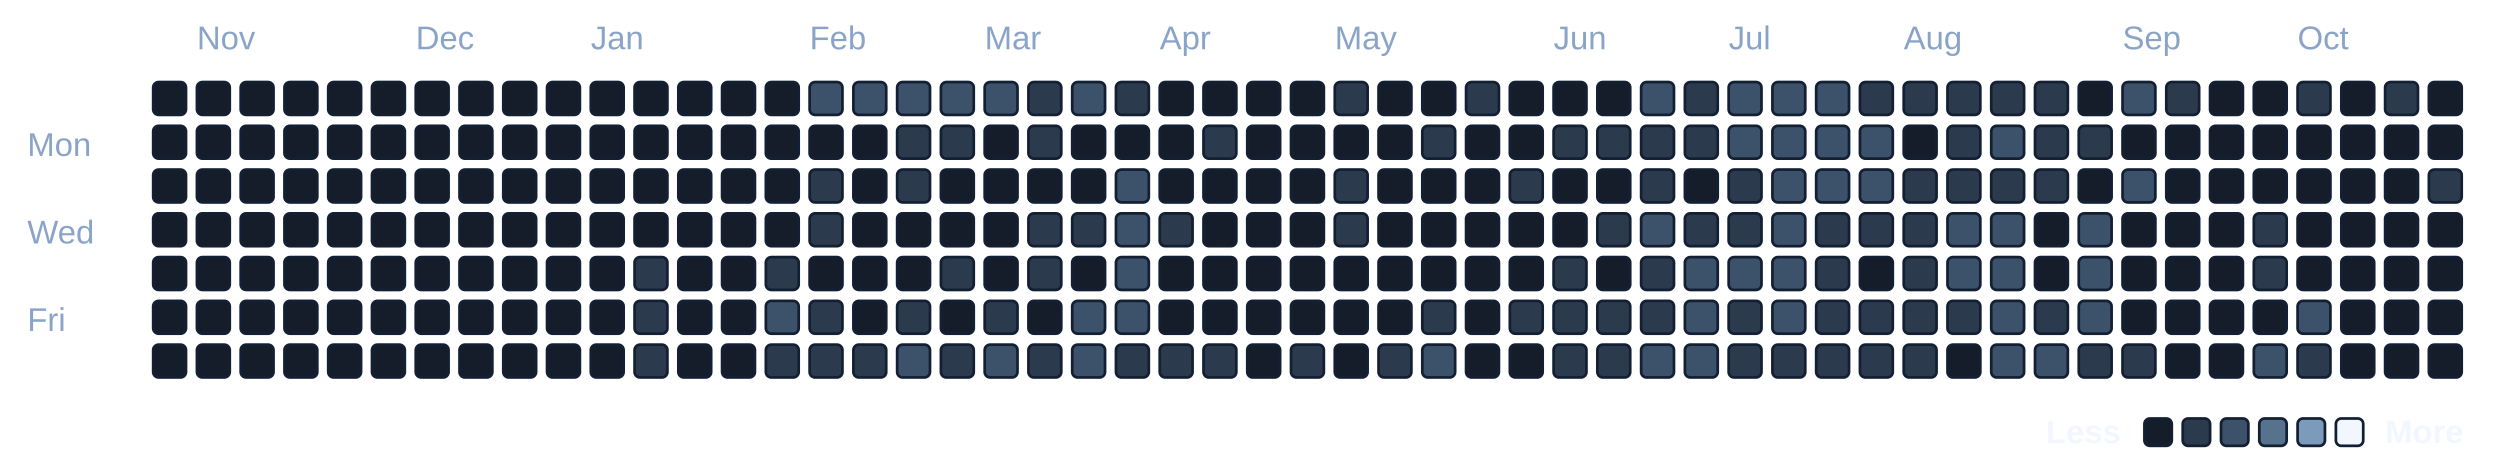
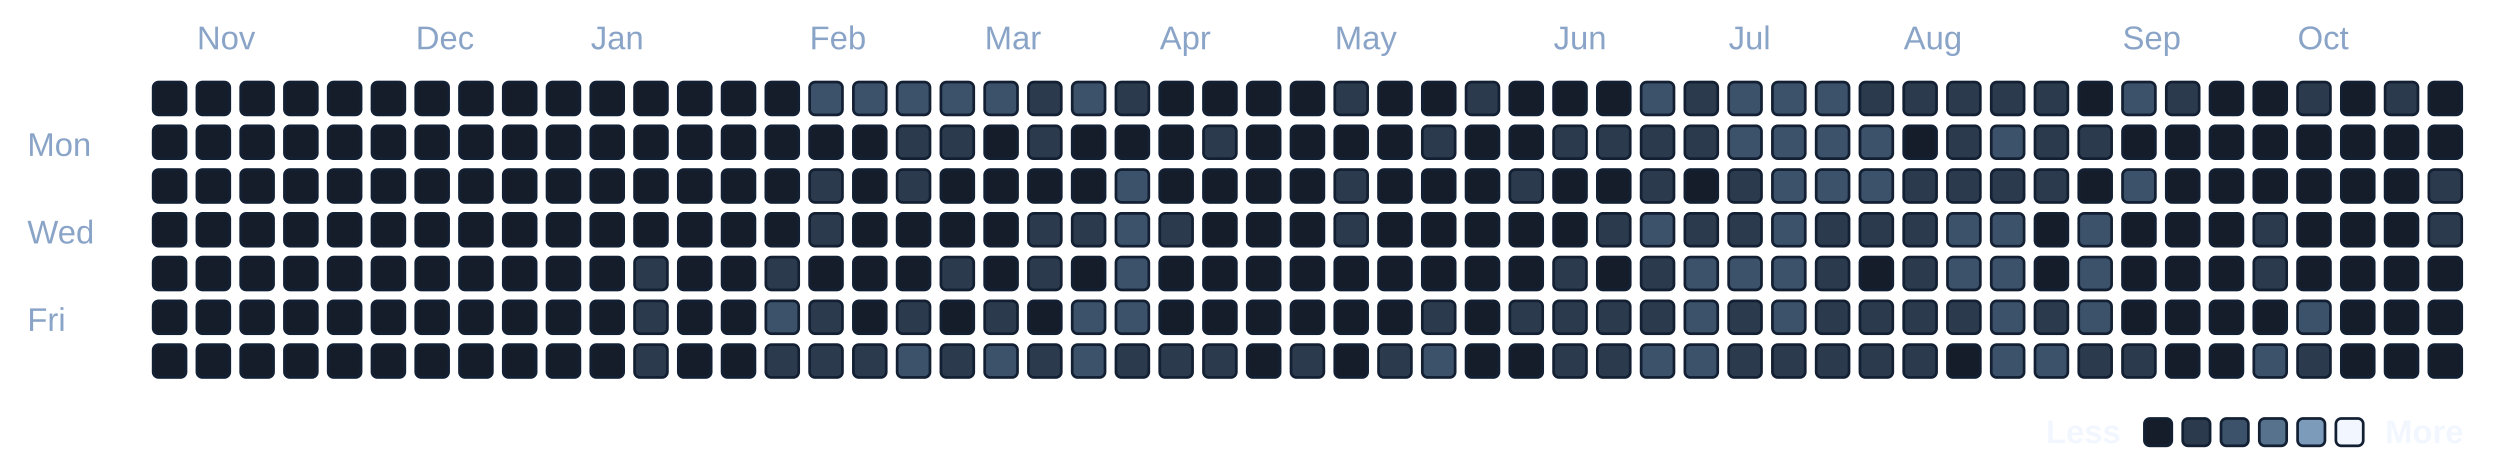
<svg xmlns="http://www.w3.org/2000/svg" baseProfile="tiny" height="174" version="1.2" width="914">
  <defs />
  <text fill="#8AA4C8" font-family="Segoe UI, Arial, sans-serif" font-size="12px" x="72" y="18">Nov</text>
  <text fill="#8AA4C8" font-family="Segoe UI, Arial, sans-serif" font-size="12px" x="152" y="18">Dec</text>
  <text fill="#8AA4C8" font-family="Segoe UI, Arial, sans-serif" font-size="12px" x="216" y="18">Jan</text>
  <text fill="#8AA4C8" font-family="Segoe UI, Arial, sans-serif" font-size="12px" x="296" y="18">Feb</text>
  <text fill="#8AA4C8" font-family="Segoe UI, Arial, sans-serif" font-size="12px" x="360" y="18">Mar</text>
  <text fill="#8AA4C8" font-family="Segoe UI, Arial, sans-serif" font-size="12px" x="424" y="18">Apr</text>
  <text fill="#8AA4C8" font-family="Segoe UI, Arial, sans-serif" font-size="12px" x="488" y="18">May</text>
  <text fill="#8AA4C8" font-family="Segoe UI, Arial, sans-serif" font-size="12px" x="568" y="18">Jun</text>
  <text fill="#8AA4C8" font-family="Segoe UI, Arial, sans-serif" font-size="12px" x="632" y="18">Jul</text>
  <text fill="#8AA4C8" font-family="Segoe UI, Arial, sans-serif" font-size="12px" x="696" y="18">Aug</text>
  <text fill="#8AA4C8" font-family="Segoe UI, Arial, sans-serif" font-size="12px" x="776" y="18">Sep</text>
  <text fill="#8AA4C8" font-family="Segoe UI, Arial, sans-serif" font-size="12px" x="840" y="18">Oct</text>
  <text fill="#8AA4C8" font-family="Segoe UI, Arial, sans-serif" font-size="12px" x="10" y="57">Mon</text>
  <text fill="#8AA4C8" font-family="Segoe UI, Arial, sans-serif" font-size="12px" x="10" y="89">Wed</text>
  <text fill="#8AA4C8" font-family="Segoe UI, Arial, sans-serif" font-size="12px" x="10" y="121">Fri</text>
  <rect fill="#151D2B" height="12" rx="2" ry="2" stroke="#132033" stroke-width="1" width="12" x="56" y="30" />
  <rect fill="#151D2B" height="12" rx="2" ry="2" stroke="#132033" stroke-width="1" width="12" x="56" y="46" />
  <rect fill="#151D2B" height="12" rx="2" ry="2" stroke="#132033" stroke-width="1" width="12" x="56" y="62" />
  <rect fill="#151D2B" height="12" rx="2" ry="2" stroke="#132033" stroke-width="1" width="12" x="56" y="78" />
  <rect fill="#151D2B" height="12" rx="2" ry="2" stroke="#132033" stroke-width="1" width="12" x="56" y="94" />
  <rect fill="#151D2B" height="12" rx="2" ry="2" stroke="#132033" stroke-width="1" width="12" x="56" y="110" />
  <rect fill="#151D2B" height="12" rx="2" ry="2" stroke="#132033" stroke-width="1" width="12" x="56" y="126" />
  <rect fill="#151D2B" height="12" rx="2" ry="2" stroke="#132033" stroke-width="1" width="12" x="72" y="30" />
  <rect fill="#151D2B" height="12" rx="2" ry="2" stroke="#132033" stroke-width="1" width="12" x="72" y="46" />
  <rect fill="#151D2B" height="12" rx="2" ry="2" stroke="#132033" stroke-width="1" width="12" x="72" y="62" />
  <rect fill="#151D2B" height="12" rx="2" ry="2" stroke="#132033" stroke-width="1" width="12" x="72" y="78" />
  <rect fill="#151D2B" height="12" rx="2" ry="2" stroke="#132033" stroke-width="1" width="12" x="72" y="94" />
  <rect fill="#151D2B" height="12" rx="2" ry="2" stroke="#132033" stroke-width="1" width="12" x="72" y="110" />
  <rect fill="#151D2B" height="12" rx="2" ry="2" stroke="#132033" stroke-width="1" width="12" x="72" y="126" />
  <rect fill="#151D2B" height="12" rx="2" ry="2" stroke="#132033" stroke-width="1" width="12" x="88" y="30" />
  <rect fill="#151D2B" height="12" rx="2" ry="2" stroke="#132033" stroke-width="1" width="12" x="88" y="46" />
  <rect fill="#151D2B" height="12" rx="2" ry="2" stroke="#132033" stroke-width="1" width="12" x="88" y="62" />
  <rect fill="#151D2B" height="12" rx="2" ry="2" stroke="#132033" stroke-width="1" width="12" x="88" y="78" />
  <rect fill="#151D2B" height="12" rx="2" ry="2" stroke="#132033" stroke-width="1" width="12" x="88" y="94" />
  <rect fill="#151D2B" height="12" rx="2" ry="2" stroke="#132033" stroke-width="1" width="12" x="88" y="110" />
  <rect fill="#151D2B" height="12" rx="2" ry="2" stroke="#132033" stroke-width="1" width="12" x="88" y="126" />
  <rect fill="#151D2B" height="12" rx="2" ry="2" stroke="#132033" stroke-width="1" width="12" x="104" y="30" />
  <rect fill="#151D2B" height="12" rx="2" ry="2" stroke="#132033" stroke-width="1" width="12" x="104" y="46" />
  <rect fill="#151D2B" height="12" rx="2" ry="2" stroke="#132033" stroke-width="1" width="12" x="104" y="62" />
  <rect fill="#151D2B" height="12" rx="2" ry="2" stroke="#132033" stroke-width="1" width="12" x="104" y="78" />
  <rect fill="#151D2B" height="12" rx="2" ry="2" stroke="#132033" stroke-width="1" width="12" x="104" y="94" />
  <rect fill="#151D2B" height="12" rx="2" ry="2" stroke="#132033" stroke-width="1" width="12" x="104" y="110" />
  <rect fill="#151D2B" height="12" rx="2" ry="2" stroke="#132033" stroke-width="1" width="12" x="104" y="126" />
  <rect fill="#151D2B" height="12" rx="2" ry="2" stroke="#132033" stroke-width="1" width="12" x="120" y="30" />
  <rect fill="#151D2B" height="12" rx="2" ry="2" stroke="#132033" stroke-width="1" width="12" x="120" y="46" />
  <rect fill="#151D2B" height="12" rx="2" ry="2" stroke="#132033" stroke-width="1" width="12" x="120" y="62" />
  <rect fill="#151D2B" height="12" rx="2" ry="2" stroke="#132033" stroke-width="1" width="12" x="120" y="78" />
  <rect fill="#151D2B" height="12" rx="2" ry="2" stroke="#132033" stroke-width="1" width="12" x="120" y="94" />
  <rect fill="#151D2B" height="12" rx="2" ry="2" stroke="#132033" stroke-width="1" width="12" x="120" y="110" />
  <rect fill="#151D2B" height="12" rx="2" ry="2" stroke="#132033" stroke-width="1" width="12" x="120" y="126" />
  <rect fill="#151D2B" height="12" rx="2" ry="2" stroke="#132033" stroke-width="1" width="12" x="136" y="30" />
  <rect fill="#151D2B" height="12" rx="2" ry="2" stroke="#132033" stroke-width="1" width="12" x="136" y="46" />
  <rect fill="#151D2B" height="12" rx="2" ry="2" stroke="#132033" stroke-width="1" width="12" x="136" y="62" />
  <rect fill="#151D2B" height="12" rx="2" ry="2" stroke="#132033" stroke-width="1" width="12" x="136" y="78" />
  <rect fill="#151D2B" height="12" rx="2" ry="2" stroke="#132033" stroke-width="1" width="12" x="136" y="94" />
  <rect fill="#151D2B" height="12" rx="2" ry="2" stroke="#132033" stroke-width="1" width="12" x="136" y="110" />
  <rect fill="#151D2B" height="12" rx="2" ry="2" stroke="#132033" stroke-width="1" width="12" x="136" y="126" />
  <rect fill="#151D2B" height="12" rx="2" ry="2" stroke="#132033" stroke-width="1" width="12" x="152" y="30" />
  <rect fill="#151D2B" height="12" rx="2" ry="2" stroke="#132033" stroke-width="1" width="12" x="152" y="46" />
  <rect fill="#151D2B" height="12" rx="2" ry="2" stroke="#132033" stroke-width="1" width="12" x="152" y="62" />
  <rect fill="#151D2B" height="12" rx="2" ry="2" stroke="#132033" stroke-width="1" width="12" x="152" y="78" />
  <rect fill="#151D2B" height="12" rx="2" ry="2" stroke="#132033" stroke-width="1" width="12" x="152" y="94" />
  <rect fill="#151D2B" height="12" rx="2" ry="2" stroke="#132033" stroke-width="1" width="12" x="152" y="110" />
  <rect fill="#151D2B" height="12" rx="2" ry="2" stroke="#132033" stroke-width="1" width="12" x="152" y="126" />
  <rect fill="#151D2B" height="12" rx="2" ry="2" stroke="#132033" stroke-width="1" width="12" x="168" y="30" />
  <rect fill="#151D2B" height="12" rx="2" ry="2" stroke="#132033" stroke-width="1" width="12" x="168" y="46" />
  <rect fill="#151D2B" height="12" rx="2" ry="2" stroke="#132033" stroke-width="1" width="12" x="168" y="62" />
  <rect fill="#151D2B" height="12" rx="2" ry="2" stroke="#132033" stroke-width="1" width="12" x="168" y="78" />
  <rect fill="#151D2B" height="12" rx="2" ry="2" stroke="#132033" stroke-width="1" width="12" x="168" y="94" />
  <rect fill="#151D2B" height="12" rx="2" ry="2" stroke="#132033" stroke-width="1" width="12" x="168" y="110" />
  <rect fill="#151D2B" height="12" rx="2" ry="2" stroke="#132033" stroke-width="1" width="12" x="168" y="126" />
  <rect fill="#151D2B" height="12" rx="2" ry="2" stroke="#132033" stroke-width="1" width="12" x="184" y="30" />
  <rect fill="#151D2B" height="12" rx="2" ry="2" stroke="#132033" stroke-width="1" width="12" x="184" y="46" />
  <rect fill="#151D2B" height="12" rx="2" ry="2" stroke="#132033" stroke-width="1" width="12" x="184" y="62" />
  <rect fill="#151D2B" height="12" rx="2" ry="2" stroke="#132033" stroke-width="1" width="12" x="184" y="78" />
  <rect fill="#151D2B" height="12" rx="2" ry="2" stroke="#132033" stroke-width="1" width="12" x="184" y="94" />
  <rect fill="#151D2B" height="12" rx="2" ry="2" stroke="#132033" stroke-width="1" width="12" x="184" y="110" />
  <rect fill="#151D2B" height="12" rx="2" ry="2" stroke="#132033" stroke-width="1" width="12" x="184" y="126" />
  <rect fill="#151D2B" height="12" rx="2" ry="2" stroke="#132033" stroke-width="1" width="12" x="200" y="30" />
  <rect fill="#151D2B" height="12" rx="2" ry="2" stroke="#132033" stroke-width="1" width="12" x="200" y="46" />
  <rect fill="#151D2B" height="12" rx="2" ry="2" stroke="#132033" stroke-width="1" width="12" x="200" y="62" />
  <rect fill="#151D2B" height="12" rx="2" ry="2" stroke="#132033" stroke-width="1" width="12" x="200" y="78" />
  <rect fill="#151D2B" height="12" rx="2" ry="2" stroke="#132033" stroke-width="1" width="12" x="200" y="94" />
  <rect fill="#151D2B" height="12" rx="2" ry="2" stroke="#132033" stroke-width="1" width="12" x="200" y="110" />
  <rect fill="#151D2B" height="12" rx="2" ry="2" stroke="#132033" stroke-width="1" width="12" x="200" y="126" />
  <rect fill="#151D2B" height="12" rx="2" ry="2" stroke="#132033" stroke-width="1" width="12" x="216" y="30" />
  <rect fill="#151D2B" height="12" rx="2" ry="2" stroke="#132033" stroke-width="1" width="12" x="216" y="46" />
  <rect fill="#151D2B" height="12" rx="2" ry="2" stroke="#132033" stroke-width="1" width="12" x="216" y="62" />
  <rect fill="#151D2B" height="12" rx="2" ry="2" stroke="#132033" stroke-width="1" width="12" x="216" y="78" />
  <rect fill="#151D2B" height="12" rx="2" ry="2" stroke="#132033" stroke-width="1" width="12" x="216" y="94" />
  <rect fill="#151D2B" height="12" rx="2" ry="2" stroke="#132033" stroke-width="1" width="12" x="216" y="110" />
  <rect fill="#151D2B" height="12" rx="2" ry="2" stroke="#132033" stroke-width="1" width="12" x="216" y="126" />
  <rect fill="#151D2B" height="12" rx="2" ry="2" stroke="#132033" stroke-width="1" width="12" x="232" y="30" />
  <rect fill="#151D2B" height="12" rx="2" ry="2" stroke="#132033" stroke-width="1" width="12" x="232" y="46" />
  <rect fill="#151D2B" height="12" rx="2" ry="2" stroke="#132033" stroke-width="1" width="12" x="232" y="62" />
  <rect fill="#151D2B" height="12" rx="2" ry="2" stroke="#132033" stroke-width="1" width="12" x="232" y="78" />
  <rect fill="#2B3A4C" height="12" rx="2" ry="2" stroke="#132033" stroke-width="1" width="12" x="232" y="94" />
  <rect fill="#2B3A4C" height="12" rx="2" ry="2" stroke="#132033" stroke-width="1" width="12" x="232" y="110" />
  <rect fill="#2B3A4C" height="12" rx="2" ry="2" stroke="#132033" stroke-width="1" width="12" x="232" y="126" />
  <rect fill="#151D2B" height="12" rx="2" ry="2" stroke="#132033" stroke-width="1" width="12" x="248" y="30" />
  <rect fill="#151D2B" height="12" rx="2" ry="2" stroke="#132033" stroke-width="1" width="12" x="248" y="46" />
  <rect fill="#151D2B" height="12" rx="2" ry="2" stroke="#132033" stroke-width="1" width="12" x="248" y="62" />
  <rect fill="#151D2B" height="12" rx="2" ry="2" stroke="#132033" stroke-width="1" width="12" x="248" y="78" />
  <rect fill="#151D2B" height="12" rx="2" ry="2" stroke="#132033" stroke-width="1" width="12" x="248" y="94" />
  <rect fill="#151D2B" height="12" rx="2" ry="2" stroke="#132033" stroke-width="1" width="12" x="248" y="110" />
  <rect fill="#151D2B" height="12" rx="2" ry="2" stroke="#132033" stroke-width="1" width="12" x="248" y="126" />
  <rect fill="#151D2B" height="12" rx="2" ry="2" stroke="#132033" stroke-width="1" width="12" x="264" y="30" />
  <rect fill="#151D2B" height="12" rx="2" ry="2" stroke="#132033" stroke-width="1" width="12" x="264" y="46" />
  <rect fill="#151D2B" height="12" rx="2" ry="2" stroke="#132033" stroke-width="1" width="12" x="264" y="62" />
  <rect fill="#151D2B" height="12" rx="2" ry="2" stroke="#132033" stroke-width="1" width="12" x="264" y="78" />
  <rect fill="#151D2B" height="12" rx="2" ry="2" stroke="#132033" stroke-width="1" width="12" x="264" y="94" />
  <rect fill="#151D2B" height="12" rx="2" ry="2" stroke="#132033" stroke-width="1" width="12" x="264" y="110" />
  <rect fill="#151D2B" height="12" rx="2" ry="2" stroke="#132033" stroke-width="1" width="12" x="264" y="126" />
  <rect fill="#151D2B" height="12" rx="2" ry="2" stroke="#132033" stroke-width="1" width="12" x="280" y="30" />
  <rect fill="#151D2B" height="12" rx="2" ry="2" stroke="#132033" stroke-width="1" width="12" x="280" y="46" />
  <rect fill="#151D2B" height="12" rx="2" ry="2" stroke="#132033" stroke-width="1" width="12" x="280" y="62" />
  <rect fill="#151D2B" height="12" rx="2" ry="2" stroke="#132033" stroke-width="1" width="12" x="280" y="78" />
  <rect fill="#2B3A4C" height="12" rx="2" ry="2" stroke="#132033" stroke-width="1" width="12" x="280" y="94" />
  <rect fill="#3C526A" height="12" rx="2" ry="2" stroke="#132033" stroke-width="1" width="12" x="280" y="110" />
  <rect fill="#2B3A4C" height="12" rx="2" ry="2" stroke="#132033" stroke-width="1" width="12" x="280" y="126" />
  <rect fill="#3C526A" height="12" rx="2" ry="2" stroke="#132033" stroke-width="1" width="12" x="296" y="30" />
  <rect fill="#151D2B" height="12" rx="2" ry="2" stroke="#132033" stroke-width="1" width="12" x="296" y="46" />
  <rect fill="#2B3A4C" height="12" rx="2" ry="2" stroke="#132033" stroke-width="1" width="12" x="296" y="62" />
  <rect fill="#2B3A4C" height="12" rx="2" ry="2" stroke="#132033" stroke-width="1" width="12" x="296" y="78" />
  <rect fill="#151D2B" height="12" rx="2" ry="2" stroke="#132033" stroke-width="1" width="12" x="296" y="94" />
  <rect fill="#2B3A4C" height="12" rx="2" ry="2" stroke="#132033" stroke-width="1" width="12" x="296" y="110" />
  <rect fill="#2B3A4C" height="12" rx="2" ry="2" stroke="#132033" stroke-width="1" width="12" x="296" y="126" />
  <rect fill="#3C526A" height="12" rx="2" ry="2" stroke="#132033" stroke-width="1" width="12" x="312" y="30" />
  <rect fill="#151D2B" height="12" rx="2" ry="2" stroke="#132033" stroke-width="1" width="12" x="312" y="46" />
  <rect fill="#151D2B" height="12" rx="2" ry="2" stroke="#132033" stroke-width="1" width="12" x="312" y="62" />
  <rect fill="#151D2B" height="12" rx="2" ry="2" stroke="#132033" stroke-width="1" width="12" x="312" y="78" />
  <rect fill="#151D2B" height="12" rx="2" ry="2" stroke="#132033" stroke-width="1" width="12" x="312" y="94" />
  <rect fill="#151D2B" height="12" rx="2" ry="2" stroke="#132033" stroke-width="1" width="12" x="312" y="110" />
  <rect fill="#2B3A4C" height="12" rx="2" ry="2" stroke="#132033" stroke-width="1" width="12" x="312" y="126" />
  <rect fill="#3C526A" height="12" rx="2" ry="2" stroke="#132033" stroke-width="1" width="12" x="328" y="30" />
  <rect fill="#2B3A4C" height="12" rx="2" ry="2" stroke="#132033" stroke-width="1" width="12" x="328" y="46" />
  <rect fill="#2B3A4C" height="12" rx="2" ry="2" stroke="#132033" stroke-width="1" width="12" x="328" y="62" />
  <rect fill="#151D2B" height="12" rx="2" ry="2" stroke="#132033" stroke-width="1" width="12" x="328" y="78" />
  <rect fill="#151D2B" height="12" rx="2" ry="2" stroke="#132033" stroke-width="1" width="12" x="328" y="94" />
  <rect fill="#2B3A4C" height="12" rx="2" ry="2" stroke="#132033" stroke-width="1" width="12" x="328" y="110" />
  <rect fill="#3C526A" height="12" rx="2" ry="2" stroke="#132033" stroke-width="1" width="12" x="328" y="126" />
  <rect fill="#3C526A" height="12" rx="2" ry="2" stroke="#132033" stroke-width="1" width="12" x="344" y="30" />
  <rect fill="#2B3A4C" height="12" rx="2" ry="2" stroke="#132033" stroke-width="1" width="12" x="344" y="46" />
  <rect fill="#151D2B" height="12" rx="2" ry="2" stroke="#132033" stroke-width="1" width="12" x="344" y="62" />
  <rect fill="#151D2B" height="12" rx="2" ry="2" stroke="#132033" stroke-width="1" width="12" x="344" y="78" />
  <rect fill="#2B3A4C" height="12" rx="2" ry="2" stroke="#132033" stroke-width="1" width="12" x="344" y="94" />
  <rect fill="#151D2B" height="12" rx="2" ry="2" stroke="#132033" stroke-width="1" width="12" x="344" y="110" />
  <rect fill="#2B3A4C" height="12" rx="2" ry="2" stroke="#132033" stroke-width="1" width="12" x="344" y="126" />
  <rect fill="#3C526A" height="12" rx="2" ry="2" stroke="#132033" stroke-width="1" width="12" x="360" y="30" />
  <rect fill="#151D2B" height="12" rx="2" ry="2" stroke="#132033" stroke-width="1" width="12" x="360" y="46" />
  <rect fill="#151D2B" height="12" rx="2" ry="2" stroke="#132033" stroke-width="1" width="12" x="360" y="62" />
  <rect fill="#151D2B" height="12" rx="2" ry="2" stroke="#132033" stroke-width="1" width="12" x="360" y="78" />
  <rect fill="#151D2B" height="12" rx="2" ry="2" stroke="#132033" stroke-width="1" width="12" x="360" y="94" />
  <rect fill="#2B3A4C" height="12" rx="2" ry="2" stroke="#132033" stroke-width="1" width="12" x="360" y="110" />
  <rect fill="#3C526A" height="12" rx="2" ry="2" stroke="#132033" stroke-width="1" width="12" x="360" y="126" />
  <rect fill="#2B3A4C" height="12" rx="2" ry="2" stroke="#132033" stroke-width="1" width="12" x="376" y="30" />
  <rect fill="#2B3A4C" height="12" rx="2" ry="2" stroke="#132033" stroke-width="1" width="12" x="376" y="46" />
  <rect fill="#151D2B" height="12" rx="2" ry="2" stroke="#132033" stroke-width="1" width="12" x="376" y="62" />
  <rect fill="#2B3A4C" height="12" rx="2" ry="2" stroke="#132033" stroke-width="1" width="12" x="376" y="78" />
  <rect fill="#2B3A4C" height="12" rx="2" ry="2" stroke="#132033" stroke-width="1" width="12" x="376" y="94" />
  <rect fill="#151D2B" height="12" rx="2" ry="2" stroke="#132033" stroke-width="1" width="12" x="376" y="110" />
  <rect fill="#2B3A4C" height="12" rx="2" ry="2" stroke="#132033" stroke-width="1" width="12" x="376" y="126" />
  <rect fill="#3C526A" height="12" rx="2" ry="2" stroke="#132033" stroke-width="1" width="12" x="392" y="30" />
  <rect fill="#151D2B" height="12" rx="2" ry="2" stroke="#132033" stroke-width="1" width="12" x="392" y="46" />
  <rect fill="#151D2B" height="12" rx="2" ry="2" stroke="#132033" stroke-width="1" width="12" x="392" y="62" />
  <rect fill="#2B3A4C" height="12" rx="2" ry="2" stroke="#132033" stroke-width="1" width="12" x="392" y="78" />
  <rect fill="#151D2B" height="12" rx="2" ry="2" stroke="#132033" stroke-width="1" width="12" x="392" y="94" />
  <rect fill="#3C526A" height="12" rx="2" ry="2" stroke="#132033" stroke-width="1" width="12" x="392" y="110" />
  <rect fill="#3C526A" height="12" rx="2" ry="2" stroke="#132033" stroke-width="1" width="12" x="392" y="126" />
  <rect fill="#2B3A4C" height="12" rx="2" ry="2" stroke="#132033" stroke-width="1" width="12" x="408" y="30" />
  <rect fill="#151D2B" height="12" rx="2" ry="2" stroke="#132033" stroke-width="1" width="12" x="408" y="46" />
  <rect fill="#3C526A" height="12" rx="2" ry="2" stroke="#132033" stroke-width="1" width="12" x="408" y="62" />
  <rect fill="#3C526A" height="12" rx="2" ry="2" stroke="#132033" stroke-width="1" width="12" x="408" y="78" />
  <rect fill="#3C526A" height="12" rx="2" ry="2" stroke="#132033" stroke-width="1" width="12" x="408" y="94" />
  <rect fill="#3C526A" height="12" rx="2" ry="2" stroke="#132033" stroke-width="1" width="12" x="408" y="110" />
  <rect fill="#2B3A4C" height="12" rx="2" ry="2" stroke="#132033" stroke-width="1" width="12" x="408" y="126" />
  <rect fill="#151D2B" height="12" rx="2" ry="2" stroke="#132033" stroke-width="1" width="12" x="424" y="30" />
  <rect fill="#151D2B" height="12" rx="2" ry="2" stroke="#132033" stroke-width="1" width="12" x="424" y="46" />
  <rect fill="#151D2B" height="12" rx="2" ry="2" stroke="#132033" stroke-width="1" width="12" x="424" y="62" />
  <rect fill="#2B3A4C" height="12" rx="2" ry="2" stroke="#132033" stroke-width="1" width="12" x="424" y="78" />
  <rect fill="#151D2B" height="12" rx="2" ry="2" stroke="#132033" stroke-width="1" width="12" x="424" y="94" />
  <rect fill="#151D2B" height="12" rx="2" ry="2" stroke="#132033" stroke-width="1" width="12" x="424" y="110" />
  <rect fill="#2B3A4C" height="12" rx="2" ry="2" stroke="#132033" stroke-width="1" width="12" x="424" y="126" />
  <rect fill="#151D2B" height="12" rx="2" ry="2" stroke="#132033" stroke-width="1" width="12" x="440" y="30" />
  <rect fill="#2B3A4C" height="12" rx="2" ry="2" stroke="#132033" stroke-width="1" width="12" x="440" y="46" />
  <rect fill="#151D2B" height="12" rx="2" ry="2" stroke="#132033" stroke-width="1" width="12" x="440" y="62" />
  <rect fill="#151D2B" height="12" rx="2" ry="2" stroke="#132033" stroke-width="1" width="12" x="440" y="78" />
  <rect fill="#151D2B" height="12" rx="2" ry="2" stroke="#132033" stroke-width="1" width="12" x="440" y="94" />
  <rect fill="#151D2B" height="12" rx="2" ry="2" stroke="#132033" stroke-width="1" width="12" x="440" y="110" />
  <rect fill="#2B3A4C" height="12" rx="2" ry="2" stroke="#132033" stroke-width="1" width="12" x="440" y="126" />
  <rect fill="#151D2B" height="12" rx="2" ry="2" stroke="#132033" stroke-width="1" width="12" x="456" y="30" />
  <rect fill="#151D2B" height="12" rx="2" ry="2" stroke="#132033" stroke-width="1" width="12" x="456" y="46" />
  <rect fill="#151D2B" height="12" rx="2" ry="2" stroke="#132033" stroke-width="1" width="12" x="456" y="62" />
  <rect fill="#151D2B" height="12" rx="2" ry="2" stroke="#132033" stroke-width="1" width="12" x="456" y="78" />
  <rect fill="#151D2B" height="12" rx="2" ry="2" stroke="#132033" stroke-width="1" width="12" x="456" y="94" />
  <rect fill="#151D2B" height="12" rx="2" ry="2" stroke="#132033" stroke-width="1" width="12" x="456" y="110" />
  <rect fill="#151D2B" height="12" rx="2" ry="2" stroke="#132033" stroke-width="1" width="12" x="456" y="126" />
  <rect fill="#151D2B" height="12" rx="2" ry="2" stroke="#132033" stroke-width="1" width="12" x="472" y="30" />
  <rect fill="#151D2B" height="12" rx="2" ry="2" stroke="#132033" stroke-width="1" width="12" x="472" y="46" />
  <rect fill="#151D2B" height="12" rx="2" ry="2" stroke="#132033" stroke-width="1" width="12" x="472" y="62" />
  <rect fill="#151D2B" height="12" rx="2" ry="2" stroke="#132033" stroke-width="1" width="12" x="472" y="78" />
  <rect fill="#151D2B" height="12" rx="2" ry="2" stroke="#132033" stroke-width="1" width="12" x="472" y="94" />
  <rect fill="#151D2B" height="12" rx="2" ry="2" stroke="#132033" stroke-width="1" width="12" x="472" y="110" />
  <rect fill="#2B3A4C" height="12" rx="2" ry="2" stroke="#132033" stroke-width="1" width="12" x="472" y="126" />
  <rect fill="#2B3A4C" height="12" rx="2" ry="2" stroke="#132033" stroke-width="1" width="12" x="488" y="30" />
  <rect fill="#151D2B" height="12" rx="2" ry="2" stroke="#132033" stroke-width="1" width="12" x="488" y="46" />
  <rect fill="#2B3A4C" height="12" rx="2" ry="2" stroke="#132033" stroke-width="1" width="12" x="488" y="62" />
  <rect fill="#2B3A4C" height="12" rx="2" ry="2" stroke="#132033" stroke-width="1" width="12" x="488" y="78" />
  <rect fill="#151D2B" height="12" rx="2" ry="2" stroke="#132033" stroke-width="1" width="12" x="488" y="94" />
  <rect fill="#151D2B" height="12" rx="2" ry="2" stroke="#132033" stroke-width="1" width="12" x="488" y="110" />
  <rect fill="#151D2B" height="12" rx="2" ry="2" stroke="#132033" stroke-width="1" width="12" x="488" y="126" />
  <rect fill="#151D2B" height="12" rx="2" ry="2" stroke="#132033" stroke-width="1" width="12" x="504" y="30" />
  <rect fill="#151D2B" height="12" rx="2" ry="2" stroke="#132033" stroke-width="1" width="12" x="504" y="46" />
  <rect fill="#151D2B" height="12" rx="2" ry="2" stroke="#132033" stroke-width="1" width="12" x="504" y="62" />
  <rect fill="#151D2B" height="12" rx="2" ry="2" stroke="#132033" stroke-width="1" width="12" x="504" y="78" />
  <rect fill="#151D2B" height="12" rx="2" ry="2" stroke="#132033" stroke-width="1" width="12" x="504" y="94" />
  <rect fill="#151D2B" height="12" rx="2" ry="2" stroke="#132033" stroke-width="1" width="12" x="504" y="110" />
  <rect fill="#2B3A4C" height="12" rx="2" ry="2" stroke="#132033" stroke-width="1" width="12" x="504" y="126" />
  <rect fill="#151D2B" height="12" rx="2" ry="2" stroke="#132033" stroke-width="1" width="12" x="520" y="30" />
  <rect fill="#2B3A4C" height="12" rx="2" ry="2" stroke="#132033" stroke-width="1" width="12" x="520" y="46" />
  <rect fill="#151D2B" height="12" rx="2" ry="2" stroke="#132033" stroke-width="1" width="12" x="520" y="62" />
  <rect fill="#151D2B" height="12" rx="2" ry="2" stroke="#132033" stroke-width="1" width="12" x="520" y="78" />
  <rect fill="#151D2B" height="12" rx="2" ry="2" stroke="#132033" stroke-width="1" width="12" x="520" y="94" />
  <rect fill="#2B3A4C" height="12" rx="2" ry="2" stroke="#132033" stroke-width="1" width="12" x="520" y="110" />
  <rect fill="#3C526A" height="12" rx="2" ry="2" stroke="#132033" stroke-width="1" width="12" x="520" y="126" />
  <rect fill="#2B3A4C" height="12" rx="2" ry="2" stroke="#132033" stroke-width="1" width="12" x="536" y="30" />
  <rect fill="#151D2B" height="12" rx="2" ry="2" stroke="#132033" stroke-width="1" width="12" x="536" y="46" />
  <rect fill="#151D2B" height="12" rx="2" ry="2" stroke="#132033" stroke-width="1" width="12" x="536" y="62" />
  <rect fill="#151D2B" height="12" rx="2" ry="2" stroke="#132033" stroke-width="1" width="12" x="536" y="78" />
  <rect fill="#151D2B" height="12" rx="2" ry="2" stroke="#132033" stroke-width="1" width="12" x="536" y="94" />
  <rect fill="#151D2B" height="12" rx="2" ry="2" stroke="#132033" stroke-width="1" width="12" x="536" y="110" />
  <rect fill="#151D2B" height="12" rx="2" ry="2" stroke="#132033" stroke-width="1" width="12" x="536" y="126" />
  <rect fill="#151D2B" height="12" rx="2" ry="2" stroke="#132033" stroke-width="1" width="12" x="552" y="30" />
  <rect fill="#151D2B" height="12" rx="2" ry="2" stroke="#132033" stroke-width="1" width="12" x="552" y="46" />
  <rect fill="#2B3A4C" height="12" rx="2" ry="2" stroke="#132033" stroke-width="1" width="12" x="552" y="62" />
  <rect fill="#151D2B" height="12" rx="2" ry="2" stroke="#132033" stroke-width="1" width="12" x="552" y="78" />
  <rect fill="#151D2B" height="12" rx="2" ry="2" stroke="#132033" stroke-width="1" width="12" x="552" y="94" />
  <rect fill="#2B3A4C" height="12" rx="2" ry="2" stroke="#132033" stroke-width="1" width="12" x="552" y="110" />
  <rect fill="#151D2B" height="12" rx="2" ry="2" stroke="#132033" stroke-width="1" width="12" x="552" y="126" />
  <rect fill="#151D2B" height="12" rx="2" ry="2" stroke="#132033" stroke-width="1" width="12" x="568" y="30" />
  <rect fill="#2B3A4C" height="12" rx="2" ry="2" stroke="#132033" stroke-width="1" width="12" x="568" y="46" />
  <rect fill="#151D2B" height="12" rx="2" ry="2" stroke="#132033" stroke-width="1" width="12" x="568" y="62" />
  <rect fill="#151D2B" height="12" rx="2" ry="2" stroke="#132033" stroke-width="1" width="12" x="568" y="78" />
  <rect fill="#2B3A4C" height="12" rx="2" ry="2" stroke="#132033" stroke-width="1" width="12" x="568" y="94" />
  <rect fill="#2B3A4C" height="12" rx="2" ry="2" stroke="#132033" stroke-width="1" width="12" x="568" y="110" />
  <rect fill="#2B3A4C" height="12" rx="2" ry="2" stroke="#132033" stroke-width="1" width="12" x="568" y="126" />
  <rect fill="#151D2B" height="12" rx="2" ry="2" stroke="#132033" stroke-width="1" width="12" x="584" y="30" />
  <rect fill="#2B3A4C" height="12" rx="2" ry="2" stroke="#132033" stroke-width="1" width="12" x="584" y="46" />
  <rect fill="#151D2B" height="12" rx="2" ry="2" stroke="#132033" stroke-width="1" width="12" x="584" y="62" />
  <rect fill="#2B3A4C" height="12" rx="2" ry="2" stroke="#132033" stroke-width="1" width="12" x="584" y="78" />
  <rect fill="#151D2B" height="12" rx="2" ry="2" stroke="#132033" stroke-width="1" width="12" x="584" y="94" />
  <rect fill="#2B3A4C" height="12" rx="2" ry="2" stroke="#132033" stroke-width="1" width="12" x="584" y="110" />
  <rect fill="#2B3A4C" height="12" rx="2" ry="2" stroke="#132033" stroke-width="1" width="12" x="584" y="126" />
  <rect fill="#3C526A" height="12" rx="2" ry="2" stroke="#132033" stroke-width="1" width="12" x="600" y="30" />
  <rect fill="#2B3A4C" height="12" rx="2" ry="2" stroke="#132033" stroke-width="1" width="12" x="600" y="46" />
  <rect fill="#2B3A4C" height="12" rx="2" ry="2" stroke="#132033" stroke-width="1" width="12" x="600" y="62" />
  <rect fill="#3C526A" height="12" rx="2" ry="2" stroke="#132033" stroke-width="1" width="12" x="600" y="78" />
  <rect fill="#2B3A4C" height="12" rx="2" ry="2" stroke="#132033" stroke-width="1" width="12" x="600" y="94" />
  <rect fill="#2B3A4C" height="12" rx="2" ry="2" stroke="#132033" stroke-width="1" width="12" x="600" y="110" />
  <rect fill="#3C526A" height="12" rx="2" ry="2" stroke="#132033" stroke-width="1" width="12" x="600" y="126" />
  <rect fill="#2B3A4C" height="12" rx="2" ry="2" stroke="#132033" stroke-width="1" width="12" x="616" y="30" />
  <rect fill="#2B3A4C" height="12" rx="2" ry="2" stroke="#132033" stroke-width="1" width="12" x="616" y="46" />
  <rect fill="#151D2B" height="12" rx="2" ry="2" stroke="#132033" stroke-width="1" width="12" x="616" y="62" />
  <rect fill="#2B3A4C" height="12" rx="2" ry="2" stroke="#132033" stroke-width="1" width="12" x="616" y="78" />
  <rect fill="#3C526A" height="12" rx="2" ry="2" stroke="#132033" stroke-width="1" width="12" x="616" y="94" />
  <rect fill="#3C526A" height="12" rx="2" ry="2" stroke="#132033" stroke-width="1" width="12" x="616" y="110" />
  <rect fill="#3C526A" height="12" rx="2" ry="2" stroke="#132033" stroke-width="1" width="12" x="616" y="126" />
  <rect fill="#3C526A" height="12" rx="2" ry="2" stroke="#132033" stroke-width="1" width="12" x="632" y="30" />
  <rect fill="#3C526A" height="12" rx="2" ry="2" stroke="#132033" stroke-width="1" width="12" x="632" y="46" />
  <rect fill="#2B3A4C" height="12" rx="2" ry="2" stroke="#132033" stroke-width="1" width="12" x="632" y="62" />
  <rect fill="#2B3A4C" height="12" rx="2" ry="2" stroke="#132033" stroke-width="1" width="12" x="632" y="78" />
  <rect fill="#3C526A" height="12" rx="2" ry="2" stroke="#132033" stroke-width="1" width="12" x="632" y="94" />
  <rect fill="#2B3A4C" height="12" rx="2" ry="2" stroke="#132033" stroke-width="1" width="12" x="632" y="110" />
  <rect fill="#2B3A4C" height="12" rx="2" ry="2" stroke="#132033" stroke-width="1" width="12" x="632" y="126" />
  <rect fill="#3C526A" height="12" rx="2" ry="2" stroke="#132033" stroke-width="1" width="12" x="648" y="30" />
  <rect fill="#3C526A" height="12" rx="2" ry="2" stroke="#132033" stroke-width="1" width="12" x="648" y="46" />
  <rect fill="#3C526A" height="12" rx="2" ry="2" stroke="#132033" stroke-width="1" width="12" x="648" y="62" />
  <rect fill="#3C526A" height="12" rx="2" ry="2" stroke="#132033" stroke-width="1" width="12" x="648" y="78" />
  <rect fill="#3C526A" height="12" rx="2" ry="2" stroke="#132033" stroke-width="1" width="12" x="648" y="94" />
  <rect fill="#3C526A" height="12" rx="2" ry="2" stroke="#132033" stroke-width="1" width="12" x="648" y="110" />
  <rect fill="#2B3A4C" height="12" rx="2" ry="2" stroke="#132033" stroke-width="1" width="12" x="648" y="126" />
  <rect fill="#3C526A" height="12" rx="2" ry="2" stroke="#132033" stroke-width="1" width="12" x="664" y="30" />
  <rect fill="#3C526A" height="12" rx="2" ry="2" stroke="#132033" stroke-width="1" width="12" x="664" y="46" />
  <rect fill="#3C526A" height="12" rx="2" ry="2" stroke="#132033" stroke-width="1" width="12" x="664" y="62" />
  <rect fill="#2B3A4C" height="12" rx="2" ry="2" stroke="#132033" stroke-width="1" width="12" x="664" y="78" />
  <rect fill="#2B3A4C" height="12" rx="2" ry="2" stroke="#132033" stroke-width="1" width="12" x="664" y="94" />
  <rect fill="#2B3A4C" height="12" rx="2" ry="2" stroke="#132033" stroke-width="1" width="12" x="664" y="110" />
  <rect fill="#2B3A4C" height="12" rx="2" ry="2" stroke="#132033" stroke-width="1" width="12" x="664" y="126" />
  <rect fill="#2B3A4C" height="12" rx="2" ry="2" stroke="#132033" stroke-width="1" width="12" x="680" y="30" />
  <rect fill="#3C526A" height="12" rx="2" ry="2" stroke="#132033" stroke-width="1" width="12" x="680" y="46" />
  <rect fill="#3C526A" height="12" rx="2" ry="2" stroke="#132033" stroke-width="1" width="12" x="680" y="62" />
  <rect fill="#2B3A4C" height="12" rx="2" ry="2" stroke="#132033" stroke-width="1" width="12" x="680" y="78" />
  <rect fill="#151D2B" height="12" rx="2" ry="2" stroke="#132033" stroke-width="1" width="12" x="680" y="94" />
  <rect fill="#2B3A4C" height="12" rx="2" ry="2" stroke="#132033" stroke-width="1" width="12" x="680" y="110" />
  <rect fill="#2B3A4C" height="12" rx="2" ry="2" stroke="#132033" stroke-width="1" width="12" x="680" y="126" />
  <rect fill="#2B3A4C" height="12" rx="2" ry="2" stroke="#132033" stroke-width="1" width="12" x="696" y="30" />
  <rect fill="#151D2B" height="12" rx="2" ry="2" stroke="#132033" stroke-width="1" width="12" x="696" y="46" />
  <rect fill="#2B3A4C" height="12" rx="2" ry="2" stroke="#132033" stroke-width="1" width="12" x="696" y="62" />
  <rect fill="#2B3A4C" height="12" rx="2" ry="2" stroke="#132033" stroke-width="1" width="12" x="696" y="78" />
  <rect fill="#2B3A4C" height="12" rx="2" ry="2" stroke="#132033" stroke-width="1" width="12" x="696" y="94" />
  <rect fill="#2B3A4C" height="12" rx="2" ry="2" stroke="#132033" stroke-width="1" width="12" x="696" y="110" />
  <rect fill="#2B3A4C" height="12" rx="2" ry="2" stroke="#132033" stroke-width="1" width="12" x="696" y="126" />
  <rect fill="#2B3A4C" height="12" rx="2" ry="2" stroke="#132033" stroke-width="1" width="12" x="712" y="30" />
  <rect fill="#2B3A4C" height="12" rx="2" ry="2" stroke="#132033" stroke-width="1" width="12" x="712" y="46" />
  <rect fill="#2B3A4C" height="12" rx="2" ry="2" stroke="#132033" stroke-width="1" width="12" x="712" y="62" />
  <rect fill="#3C526A" height="12" rx="2" ry="2" stroke="#132033" stroke-width="1" width="12" x="712" y="78" />
  <rect fill="#3C526A" height="12" rx="2" ry="2" stroke="#132033" stroke-width="1" width="12" x="712" y="94" />
  <rect fill="#2B3A4C" height="12" rx="2" ry="2" stroke="#132033" stroke-width="1" width="12" x="712" y="110" />
  <rect fill="#151D2B" height="12" rx="2" ry="2" stroke="#132033" stroke-width="1" width="12" x="712" y="126" />
  <rect fill="#2B3A4C" height="12" rx="2" ry="2" stroke="#132033" stroke-width="1" width="12" x="728" y="30" />
  <rect fill="#3C526A" height="12" rx="2" ry="2" stroke="#132033" stroke-width="1" width="12" x="728" y="46" />
  <rect fill="#2B3A4C" height="12" rx="2" ry="2" stroke="#132033" stroke-width="1" width="12" x="728" y="62" />
  <rect fill="#3C526A" height="12" rx="2" ry="2" stroke="#132033" stroke-width="1" width="12" x="728" y="78" />
  <rect fill="#3C526A" height="12" rx="2" ry="2" stroke="#132033" stroke-width="1" width="12" x="728" y="94" />
  <rect fill="#3C526A" height="12" rx="2" ry="2" stroke="#132033" stroke-width="1" width="12" x="728" y="110" />
  <rect fill="#3C526A" height="12" rx="2" ry="2" stroke="#132033" stroke-width="1" width="12" x="728" y="126" />
  <rect fill="#2B3A4C" height="12" rx="2" ry="2" stroke="#132033" stroke-width="1" width="12" x="744" y="30" />
  <rect fill="#2B3A4C" height="12" rx="2" ry="2" stroke="#132033" stroke-width="1" width="12" x="744" y="46" />
  <rect fill="#2B3A4C" height="12" rx="2" ry="2" stroke="#132033" stroke-width="1" width="12" x="744" y="62" />
  <rect fill="#151D2B" height="12" rx="2" ry="2" stroke="#132033" stroke-width="1" width="12" x="744" y="78" />
  <rect fill="#151D2B" height="12" rx="2" ry="2" stroke="#132033" stroke-width="1" width="12" x="744" y="94" />
  <rect fill="#2B3A4C" height="12" rx="2" ry="2" stroke="#132033" stroke-width="1" width="12" x="744" y="110" />
  <rect fill="#3C526A" height="12" rx="2" ry="2" stroke="#132033" stroke-width="1" width="12" x="744" y="126" />
  <rect fill="#151D2B" height="12" rx="2" ry="2" stroke="#132033" stroke-width="1" width="12" x="760" y="30" />
  <rect fill="#2B3A4C" height="12" rx="2" ry="2" stroke="#132033" stroke-width="1" width="12" x="760" y="46" />
  <rect fill="#151D2B" height="12" rx="2" ry="2" stroke="#132033" stroke-width="1" width="12" x="760" y="62" />
  <rect fill="#3C526A" height="12" rx="2" ry="2" stroke="#132033" stroke-width="1" width="12" x="760" y="78" />
  <rect fill="#3C526A" height="12" rx="2" ry="2" stroke="#132033" stroke-width="1" width="12" x="760" y="94" />
  <rect fill="#3C526A" height="12" rx="2" ry="2" stroke="#132033" stroke-width="1" width="12" x="760" y="110" />
  <rect fill="#2B3A4C" height="12" rx="2" ry="2" stroke="#132033" stroke-width="1" width="12" x="760" y="126" />
  <rect fill="#3C526A" height="12" rx="2" ry="2" stroke="#132033" stroke-width="1" width="12" x="776" y="30" />
  <rect fill="#151D2B" height="12" rx="2" ry="2" stroke="#132033" stroke-width="1" width="12" x="776" y="46" />
  <rect fill="#3C526A" height="12" rx="2" ry="2" stroke="#132033" stroke-width="1" width="12" x="776" y="62" />
  <rect fill="#151D2B" height="12" rx="2" ry="2" stroke="#132033" stroke-width="1" width="12" x="776" y="78" />
  <rect fill="#151D2B" height="12" rx="2" ry="2" stroke="#132033" stroke-width="1" width="12" x="776" y="94" />
  <rect fill="#151D2B" height="12" rx="2" ry="2" stroke="#132033" stroke-width="1" width="12" x="776" y="110" />
  <rect fill="#2B3A4C" height="12" rx="2" ry="2" stroke="#132033" stroke-width="1" width="12" x="776" y="126" />
  <rect fill="#2B3A4C" height="12" rx="2" ry="2" stroke="#132033" stroke-width="1" width="12" x="792" y="30" />
  <rect fill="#151D2B" height="12" rx="2" ry="2" stroke="#132033" stroke-width="1" width="12" x="792" y="46" />
  <rect fill="#151D2B" height="12" rx="2" ry="2" stroke="#132033" stroke-width="1" width="12" x="792" y="62" />
  <rect fill="#151D2B" height="12" rx="2" ry="2" stroke="#132033" stroke-width="1" width="12" x="792" y="78" />
  <rect fill="#151D2B" height="12" rx="2" ry="2" stroke="#132033" stroke-width="1" width="12" x="792" y="94" />
  <rect fill="#151D2B" height="12" rx="2" ry="2" stroke="#132033" stroke-width="1" width="12" x="792" y="110" />
  <rect fill="#151D2B" height="12" rx="2" ry="2" stroke="#132033" stroke-width="1" width="12" x="792" y="126" />
  <rect fill="#151D2B" height="12" rx="2" ry="2" stroke="#132033" stroke-width="1" width="12" x="808" y="30" />
  <rect fill="#151D2B" height="12" rx="2" ry="2" stroke="#132033" stroke-width="1" width="12" x="808" y="46" />
  <rect fill="#151D2B" height="12" rx="2" ry="2" stroke="#132033" stroke-width="1" width="12" x="808" y="62" />
  <rect fill="#151D2B" height="12" rx="2" ry="2" stroke="#132033" stroke-width="1" width="12" x="808" y="78" />
  <rect fill="#151D2B" height="12" rx="2" ry="2" stroke="#132033" stroke-width="1" width="12" x="808" y="94" />
  <rect fill="#151D2B" height="12" rx="2" ry="2" stroke="#132033" stroke-width="1" width="12" x="808" y="110" />
  <rect fill="#151D2B" height="12" rx="2" ry="2" stroke="#132033" stroke-width="1" width="12" x="808" y="126" />
  <rect fill="#151D2B" height="12" rx="2" ry="2" stroke="#132033" stroke-width="1" width="12" x="824" y="30" />
  <rect fill="#151D2B" height="12" rx="2" ry="2" stroke="#132033" stroke-width="1" width="12" x="824" y="46" />
  <rect fill="#151D2B" height="12" rx="2" ry="2" stroke="#132033" stroke-width="1" width="12" x="824" y="62" />
  <rect fill="#2B3A4C" height="12" rx="2" ry="2" stroke="#132033" stroke-width="1" width="12" x="824" y="78" />
  <rect fill="#2B3A4C" height="12" rx="2" ry="2" stroke="#132033" stroke-width="1" width="12" x="824" y="94" />
  <rect fill="#151D2B" height="12" rx="2" ry="2" stroke="#132033" stroke-width="1" width="12" x="824" y="110" />
  <rect fill="#3C526A" height="12" rx="2" ry="2" stroke="#132033" stroke-width="1" width="12" x="824" y="126" />
  <rect fill="#2B3A4C" height="12" rx="2" ry="2" stroke="#132033" stroke-width="1" width="12" x="840" y="30" />
  <rect fill="#151D2B" height="12" rx="2" ry="2" stroke="#132033" stroke-width="1" width="12" x="840" y="46" />
  <rect fill="#151D2B" height="12" rx="2" ry="2" stroke="#132033" stroke-width="1" width="12" x="840" y="62" />
  <rect fill="#151D2B" height="12" rx="2" ry="2" stroke="#132033" stroke-width="1" width="12" x="840" y="78" />
  <rect fill="#151D2B" height="12" rx="2" ry="2" stroke="#132033" stroke-width="1" width="12" x="840" y="94" />
  <rect fill="#3C526A" height="12" rx="2" ry="2" stroke="#132033" stroke-width="1" width="12" x="840" y="110" />
  <rect fill="#2B3A4C" height="12" rx="2" ry="2" stroke="#132033" stroke-width="1" width="12" x="840" y="126" />
  <rect fill="#151D2B" height="12" rx="2" ry="2" stroke="#132033" stroke-width="1" width="12" x="856" y="30" />
  <rect fill="#151D2B" height="12" rx="2" ry="2" stroke="#132033" stroke-width="1" width="12" x="856" y="46" />
  <rect fill="#151D2B" height="12" rx="2" ry="2" stroke="#132033" stroke-width="1" width="12" x="856" y="62" />
  <rect fill="#151D2B" height="12" rx="2" ry="2" stroke="#132033" stroke-width="1" width="12" x="856" y="78" />
  <rect fill="#151D2B" height="12" rx="2" ry="2" stroke="#132033" stroke-width="1" width="12" x="856" y="94" />
  <rect fill="#151D2B" height="12" rx="2" ry="2" stroke="#132033" stroke-width="1" width="12" x="856" y="110" />
  <rect fill="#151D2B" height="12" rx="2" ry="2" stroke="#132033" stroke-width="1" width="12" x="856" y="126" />
  <rect fill="#2B3A4C" height="12" rx="2" ry="2" stroke="#132033" stroke-width="1" width="12" x="872" y="30" />
  <rect fill="#151D2B" height="12" rx="2" ry="2" stroke="#132033" stroke-width="1" width="12" x="872" y="46" />
  <rect fill="#151D2B" height="12" rx="2" ry="2" stroke="#132033" stroke-width="1" width="12" x="872" y="62" />
  <rect fill="#151D2B" height="12" rx="2" ry="2" stroke="#132033" stroke-width="1" width="12" x="872" y="78" />
  <rect fill="#151D2B" height="12" rx="2" ry="2" stroke="#132033" stroke-width="1" width="12" x="872" y="94" />
  <rect fill="#151D2B" height="12" rx="2" ry="2" stroke="#132033" stroke-width="1" width="12" x="872" y="110" />
  <rect fill="#151D2B" height="12" rx="2" ry="2" stroke="#132033" stroke-width="1" width="12" x="872" y="126" />
  <rect fill="#151D2B" height="12" rx="2" ry="2" stroke="#132033" stroke-width="1" width="12" x="888" y="30" />
  <rect fill="#151D2B" height="12" rx="2" ry="2" stroke="#132033" stroke-width="1" width="12" x="888" y="46" />
  <rect fill="#2B3A4C" height="12" rx="2" ry="2" stroke="#132033" stroke-width="1" width="12" x="888" y="62" />
-   <rect fill="#151D2B" height="12" rx="2" ry="2" stroke="#132033" stroke-width="1" width="12" x="888" y="78" />
+   <rect fill="#2B3A4C" height="12" rx="2" ry="2" stroke="#132033" stroke-width="1" width="12" x="888" y="78" />
  <rect fill="#151D2B" height="12" rx="2" ry="2" stroke="#132033" stroke-width="1" width="12" x="888" y="94" />
  <rect fill="#151D2B" height="12" rx="2" ry="2" stroke="#132033" stroke-width="1" width="12" x="888" y="110" />
  <rect fill="#151D2B" height="12" rx="2" ry="2" stroke="#132033" stroke-width="1" width="12" x="888" y="126" />
  <text fill="#F2F7FF" font-family="Segoe UI, Arial, sans-serif" font-size="12px" font-weight="600" x="748" y="162">Less</text>
  <rect fill="#151D2B" height="10" rx="2" ry="2" stroke="#132033" stroke-width="1" width="10" x="784" y="153" />
  <rect fill="#2B3A4C" height="10" rx="2" ry="2" stroke="#132033" stroke-width="1" width="10" x="798" y="153" />
  <rect fill="#3C526A" height="10" rx="2" ry="2" stroke="#132033" stroke-width="1" width="10" x="812" y="153" />
  <rect fill="#56728D" height="10" rx="2" ry="2" stroke="#132033" stroke-width="1" width="10" x="826" y="153" />
  <rect fill="#7C9AB9" height="10" rx="2" ry="2" stroke="#132033" stroke-width="1" width="10" x="840" y="153" />
  <rect fill="#F2F7FF" height="10" rx="2" ry="2" stroke="#132033" stroke-width="1" width="10" x="854" y="153" />
  <text fill="#F2F7FF" font-family="Segoe UI, Arial, sans-serif" font-size="12px" font-weight="600" x="872" y="162">More</text>
</svg>
